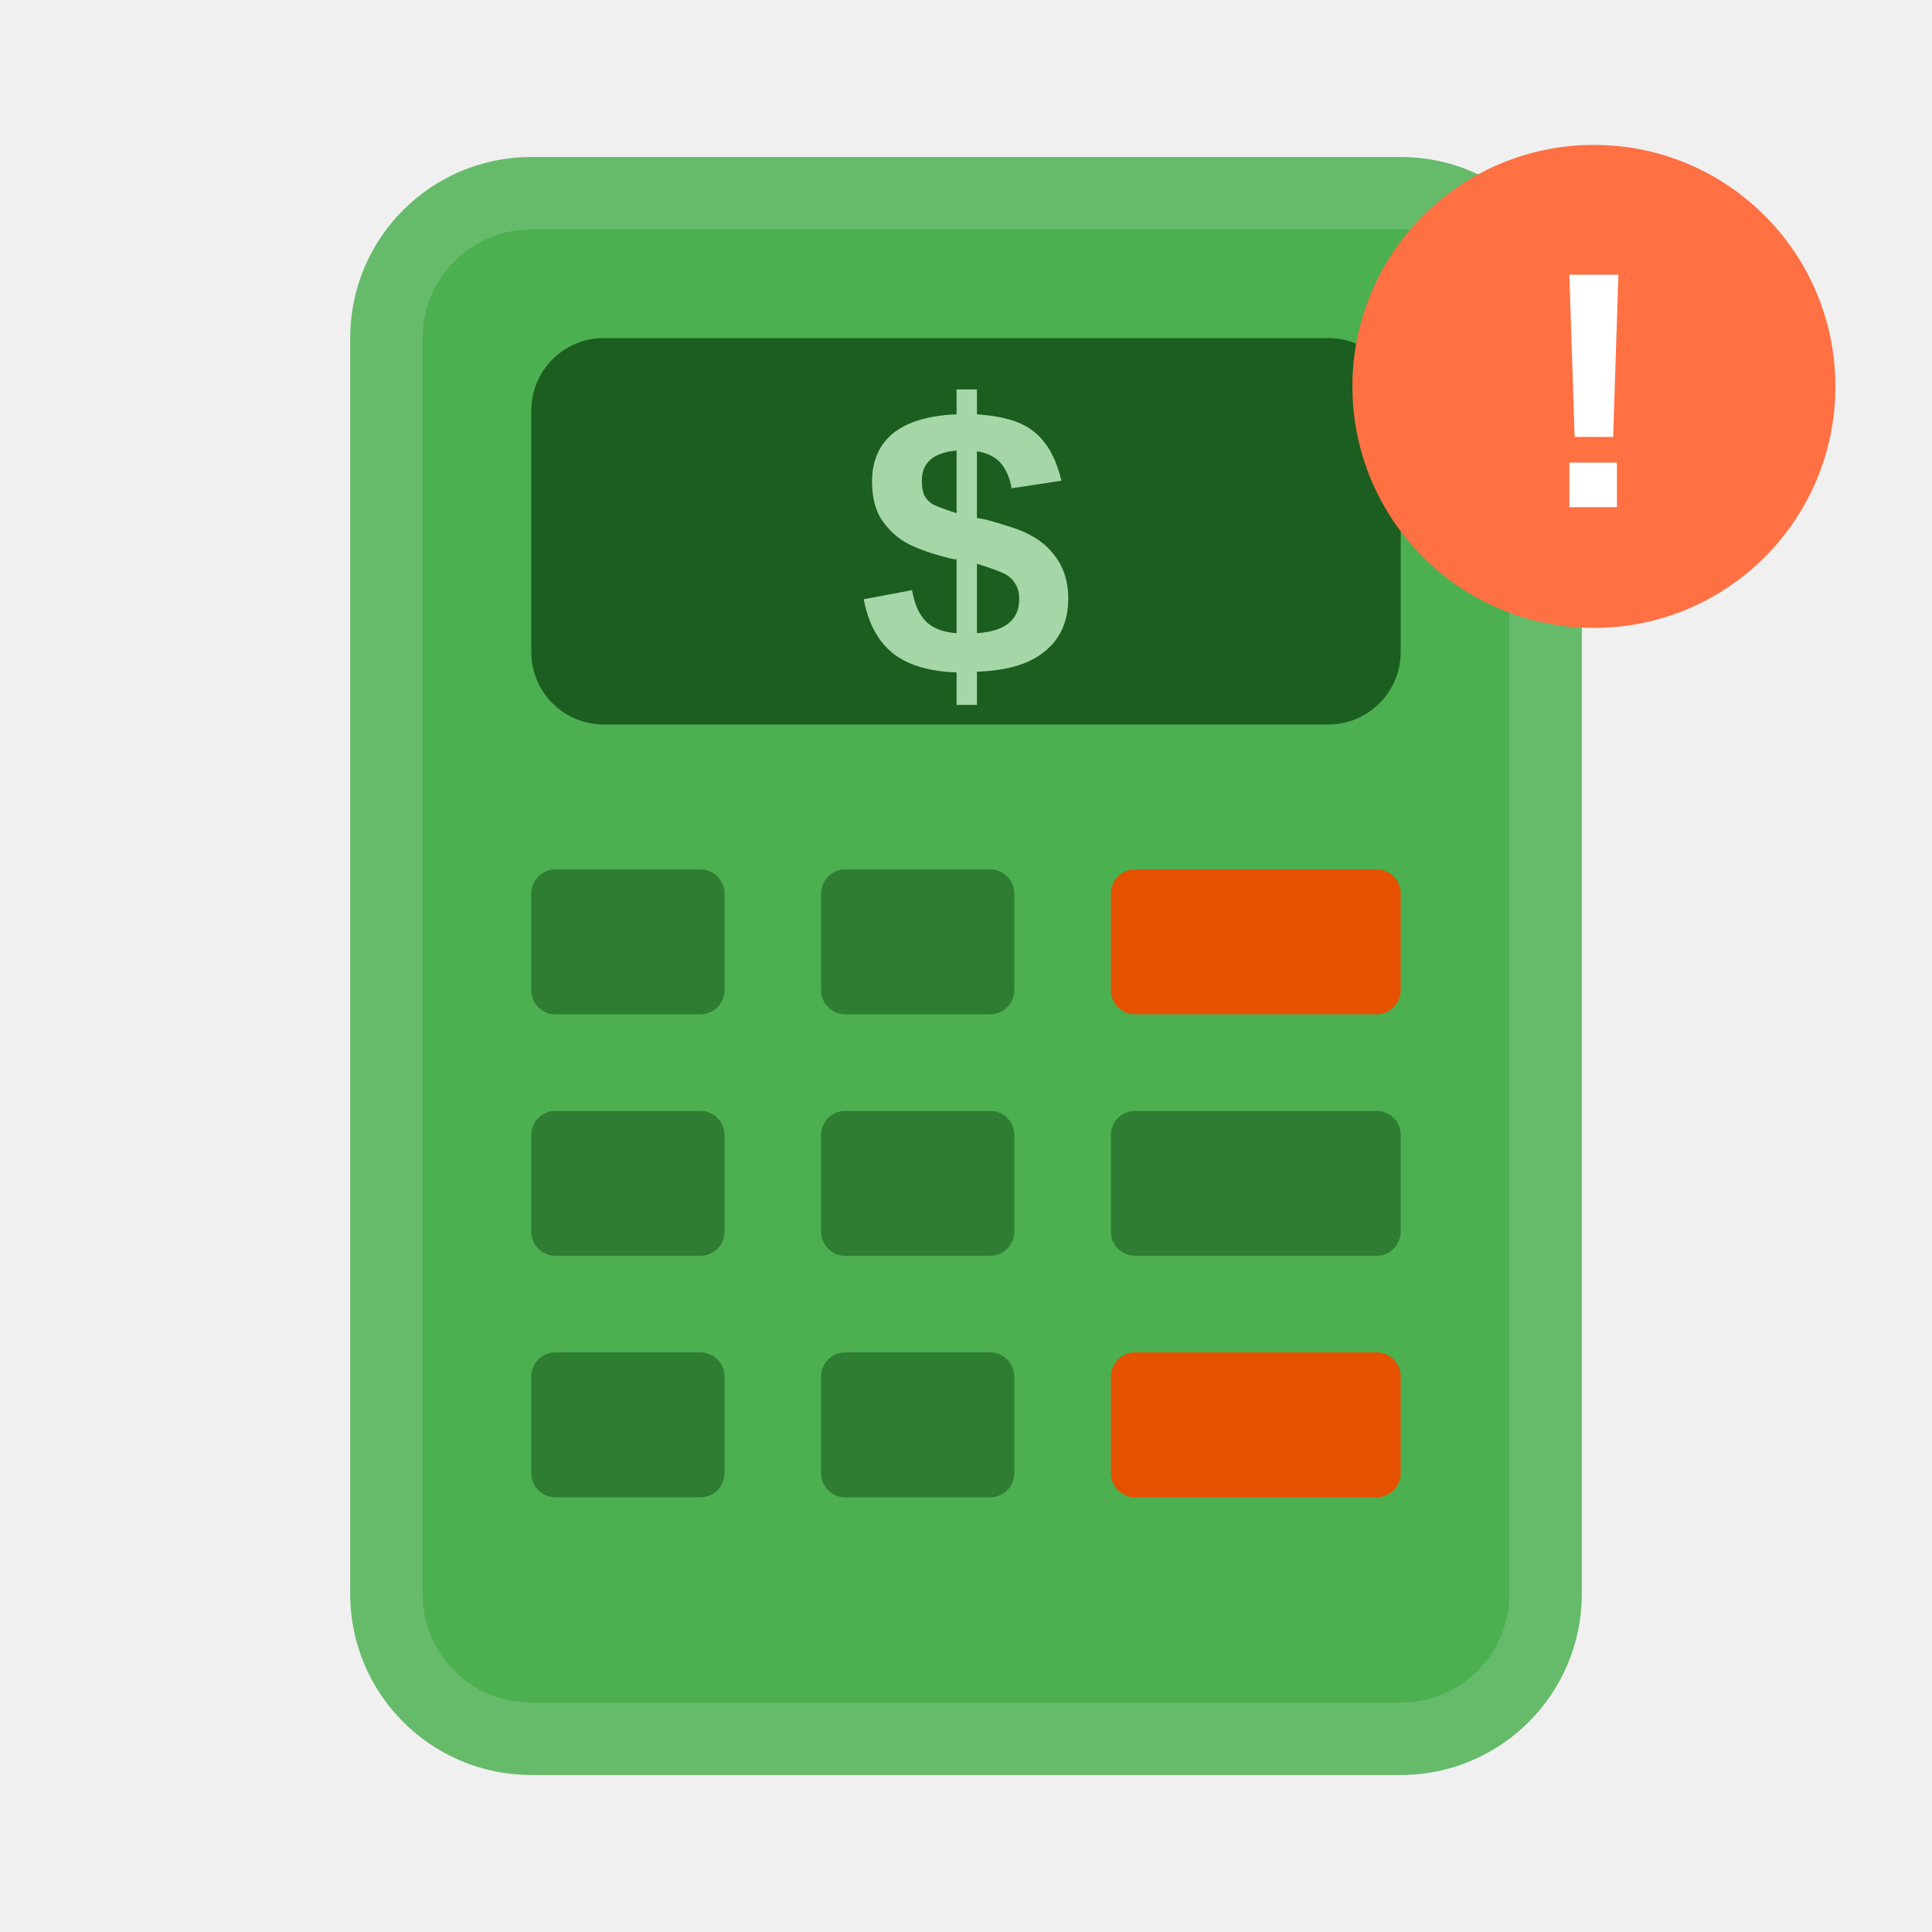
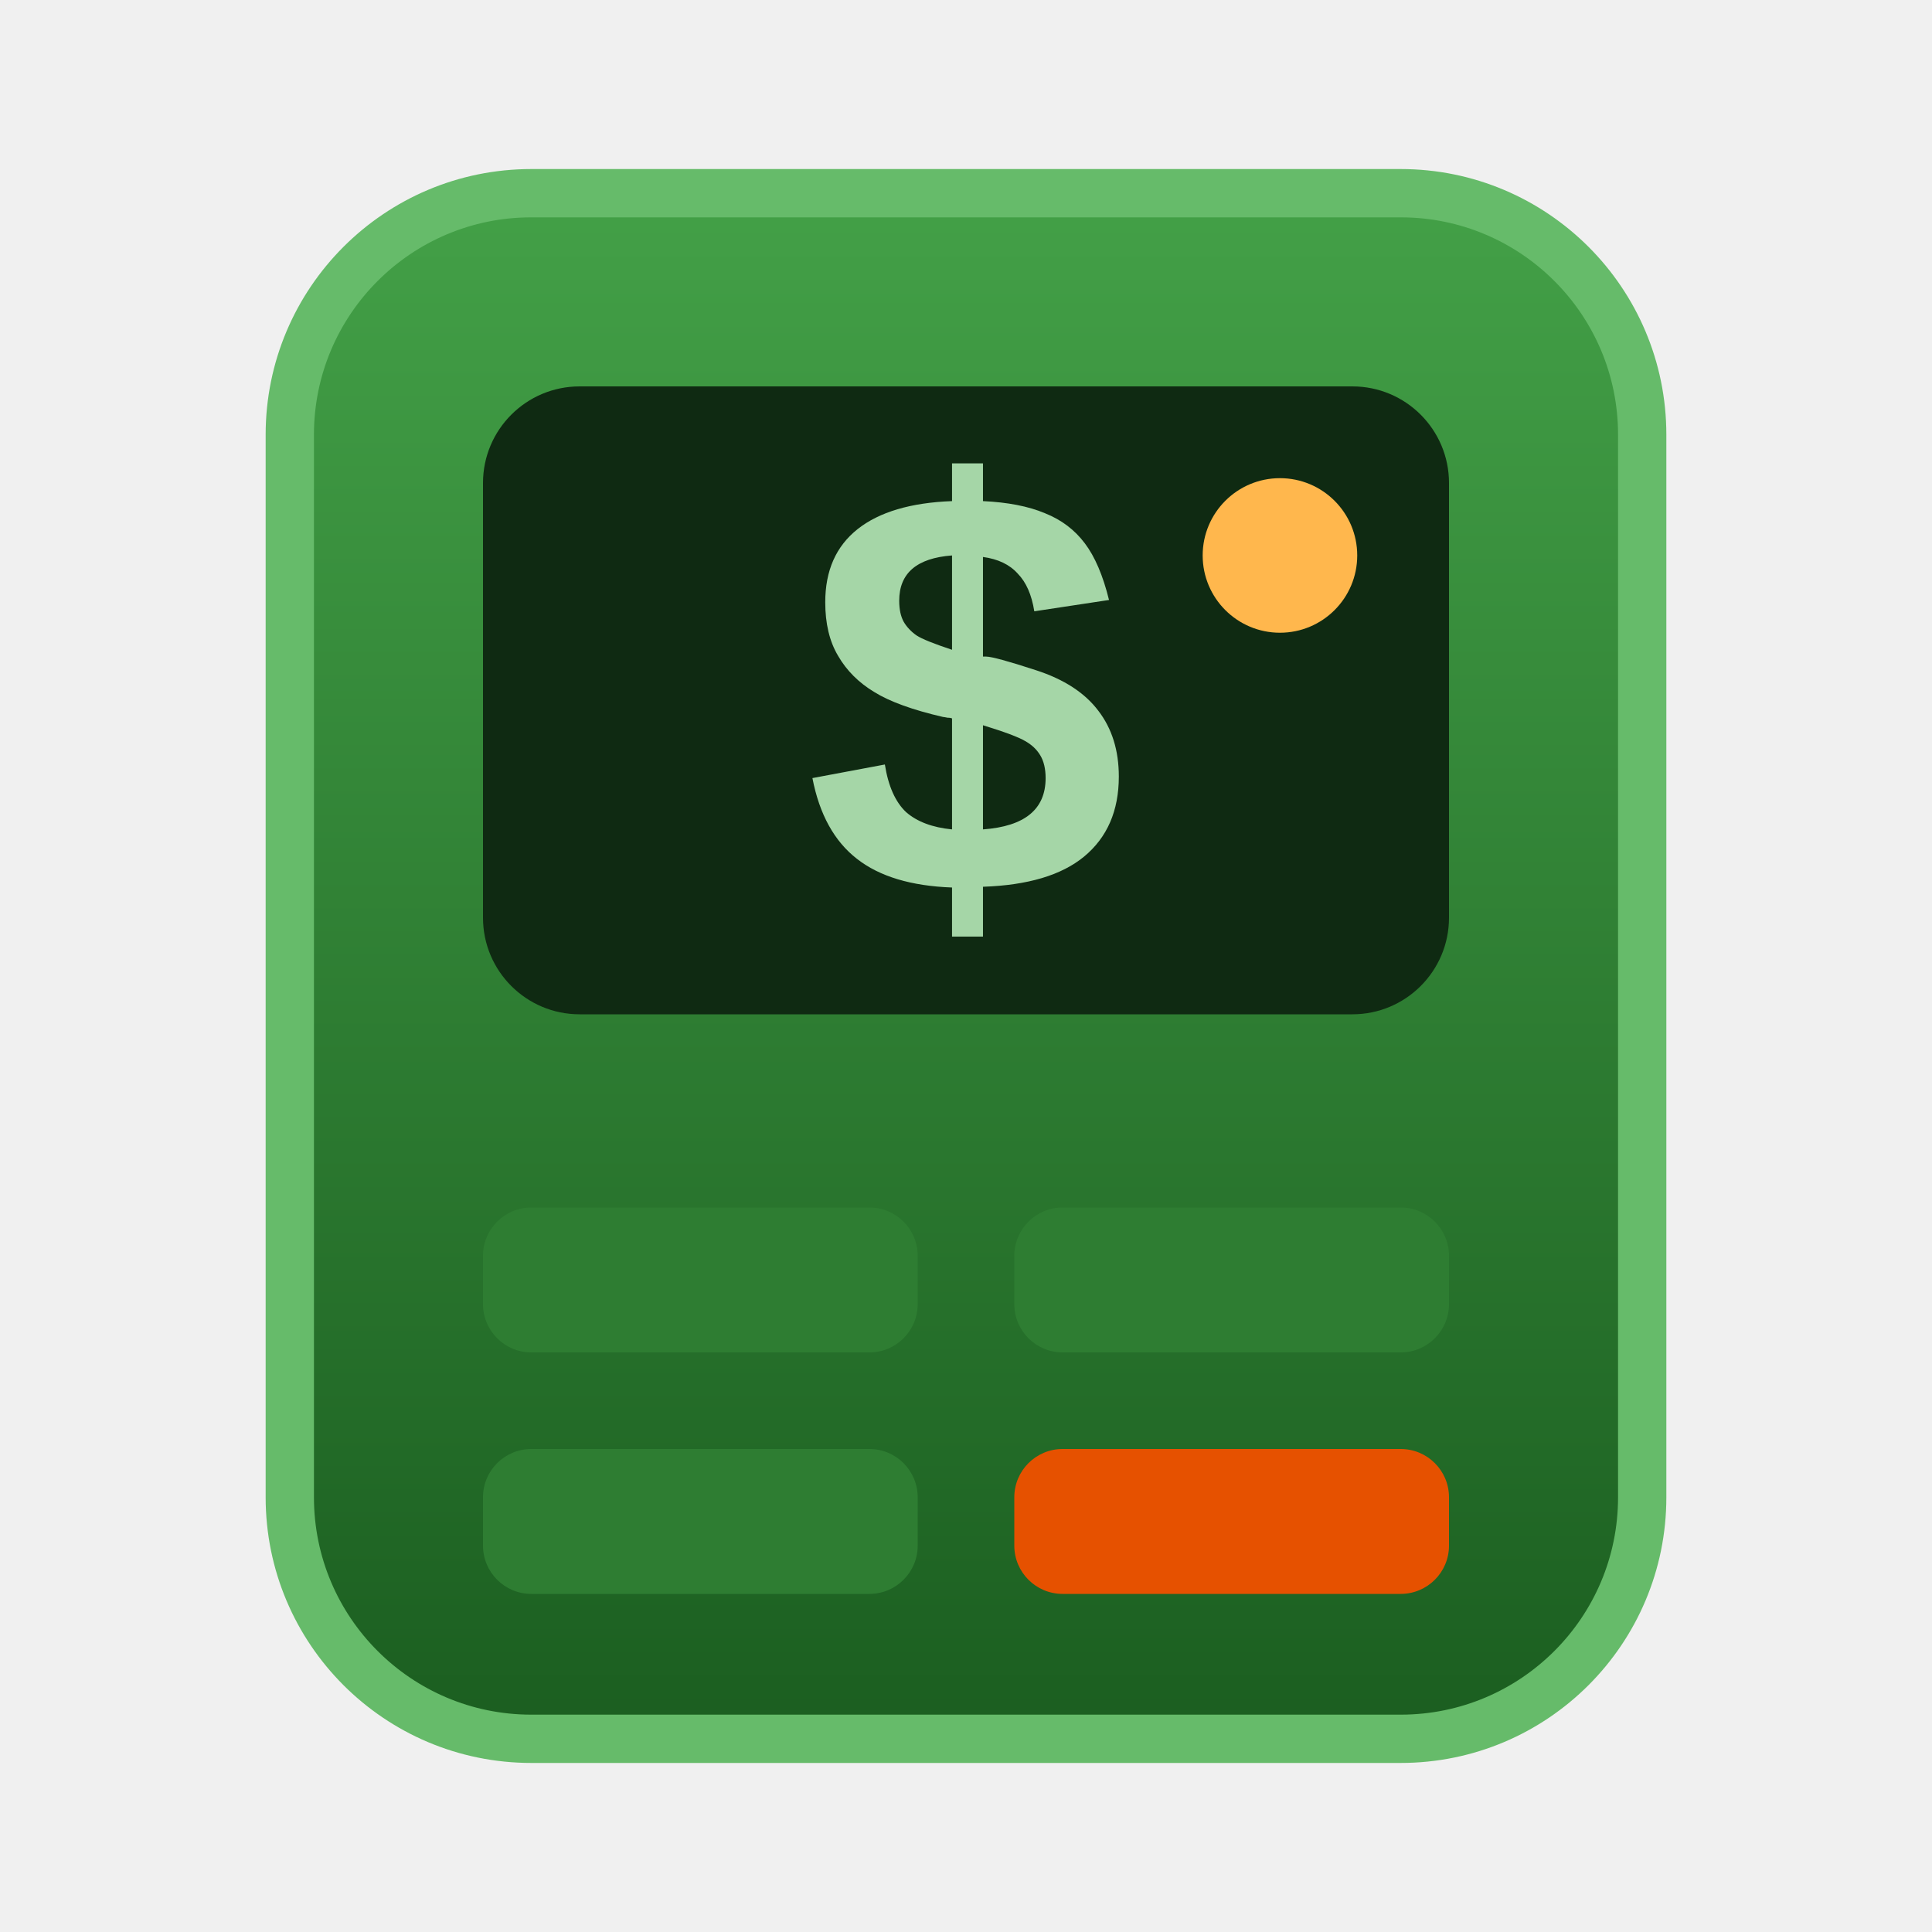
<svg xmlns="http://www.w3.org/2000/svg" width="40" height="40" viewBox="0 0 40 40">
-   <rect x="8" y="4" width="24" height="32" rx="3" fill="#4CAF50" stroke="#66BB6A" stroke-width="1.5" />
-   <rect x="11" y="7" width="18" height="8" rx="1.5" fill="#1B5E20" />
-   <text x="20" y="14" text-anchor="middle" font-family="Arial,sans-serif" font-size="8" font-weight="bold" fill="#A5D6A7">$</text>
-   <rect x="11" y="18" width="4" height="3" rx="0.5" fill="#2E7D32" />
-   <rect x="17" y="18" width="4" height="3" rx="0.5" fill="#2E7D32" />
-   <rect x="23" y="18" width="6" height="3" rx="0.5" fill="#E65100" />
-   <rect x="11" y="23" width="4" height="3" rx="0.5" fill="#2E7D32" />
-   <rect x="17" y="23" width="4" height="3" rx="0.5" fill="#2E7D32" />
-   <rect x="23" y="23" width="6" height="3" rx="0.5" fill="#2E7D32" />
-   <rect x="11" y="28" width="4" height="3" rx="0.5" fill="#2E7D32" />
-   <rect x="17" y="28" width="4" height="3" rx="0.5" fill="#2E7D32" />
-   <rect x="23" y="28" width="6" height="3" rx="0.5" fill="#E65100" />
-   <circle cx="33" cy="8" r="5" fill="#FF7043" />
-   <text x="33" y="10.5" text-anchor="middle" font-family="Arial,sans-serif" font-size="7" font-weight="bold" fill="white">!</text>
+   <defs>
+     <linearGradient id="bodyDark" x1="0" y1="0" x2="0" y2="1">
+       <stop offset="0" stop-color="#43A047" />
+       <stop offset="1" stop-color="#1B5E20" />
+     </linearGradient>
+   </defs>
+   <rect x="6" y="4" width="28" height="32" rx="5" fill="url(#bodyDark)" stroke="#66BB6A" stroke-width="1" />
+   <rect x="10" y="8" width="20" height="13" rx="2" fill="#0F2A12" />
+   <text x="20" y="18.5" text-anchor="middle" font-family="Arial,sans-serif" font-size="12" font-weight="bold" fill="#A5D6A7">$</text>
+   <circle cx="26.5" cy="11.5" r="1.6" fill="#FFB74D" />
+   <rect x="10" y="25" width="9" height="3" rx="1" fill="#2E7D32" />
+   <rect x="21" y="25" width="9" height="3" rx="1" fill="#2E7D32" />
+   <rect x="10" y="30" width="9" height="3" rx="1" fill="#2E7D32" />
+   <rect x="21" y="30" width="9" height="3" rx="1" fill="#E65100" />
</svg>
